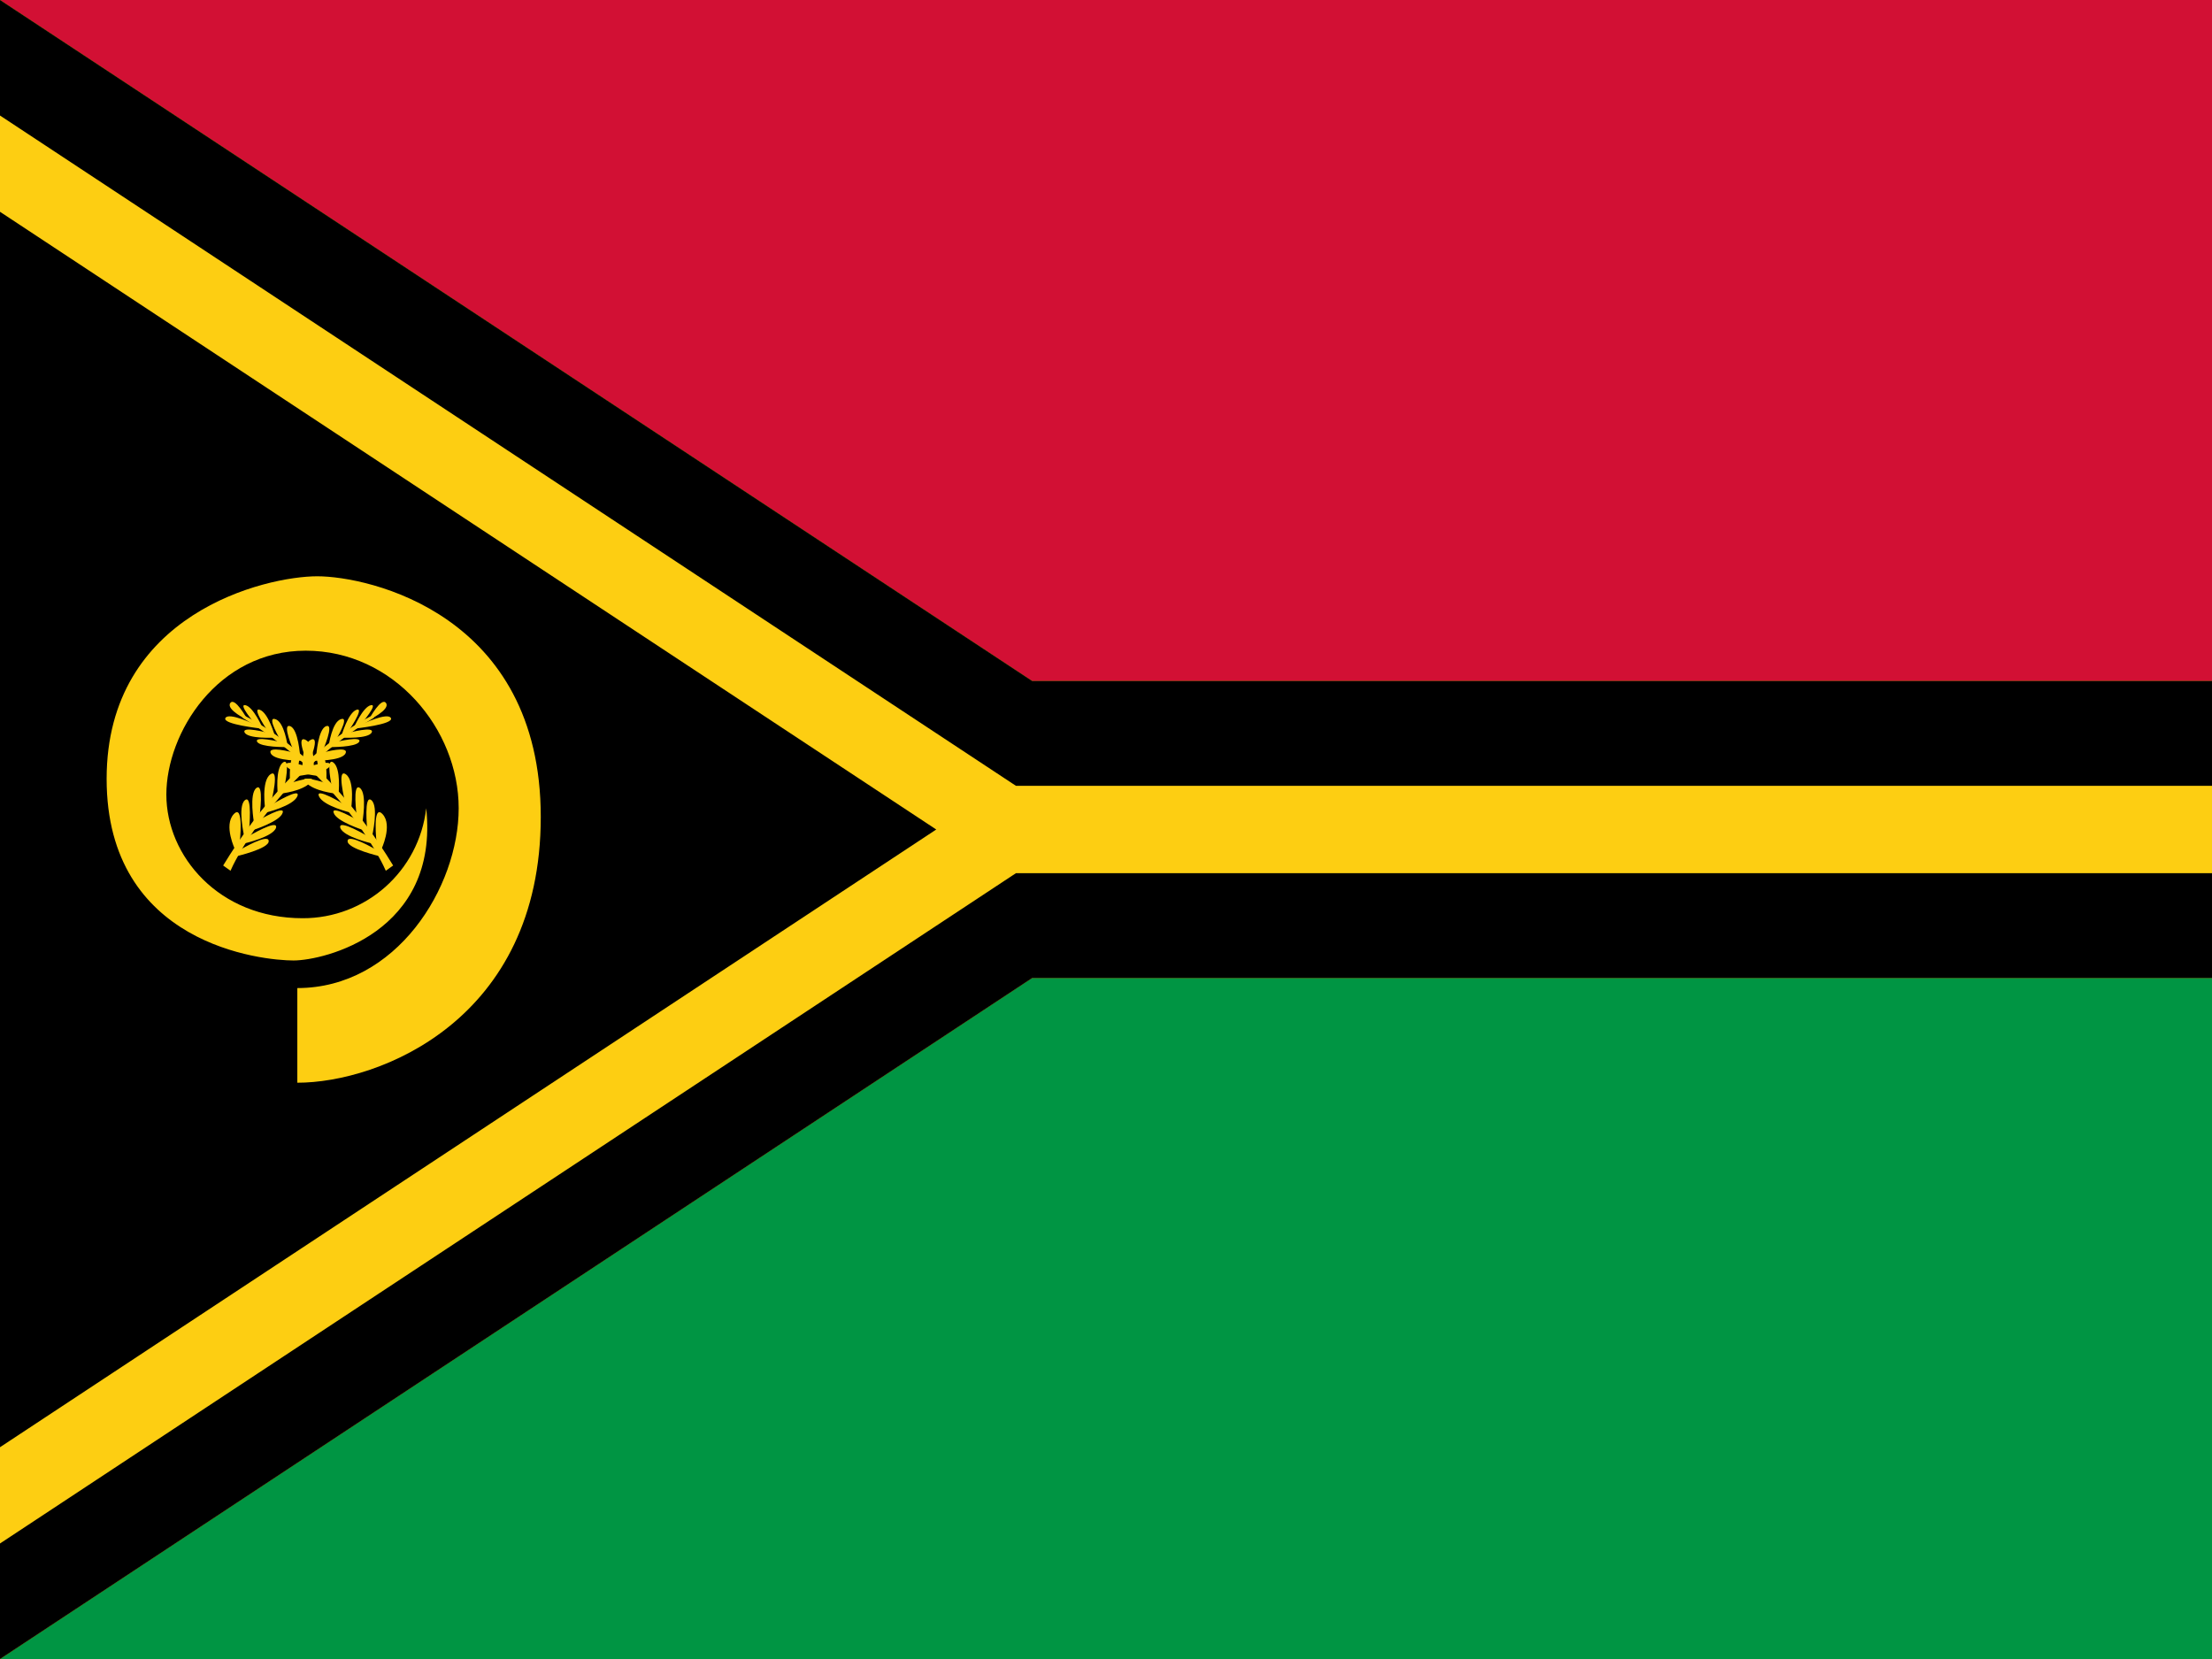
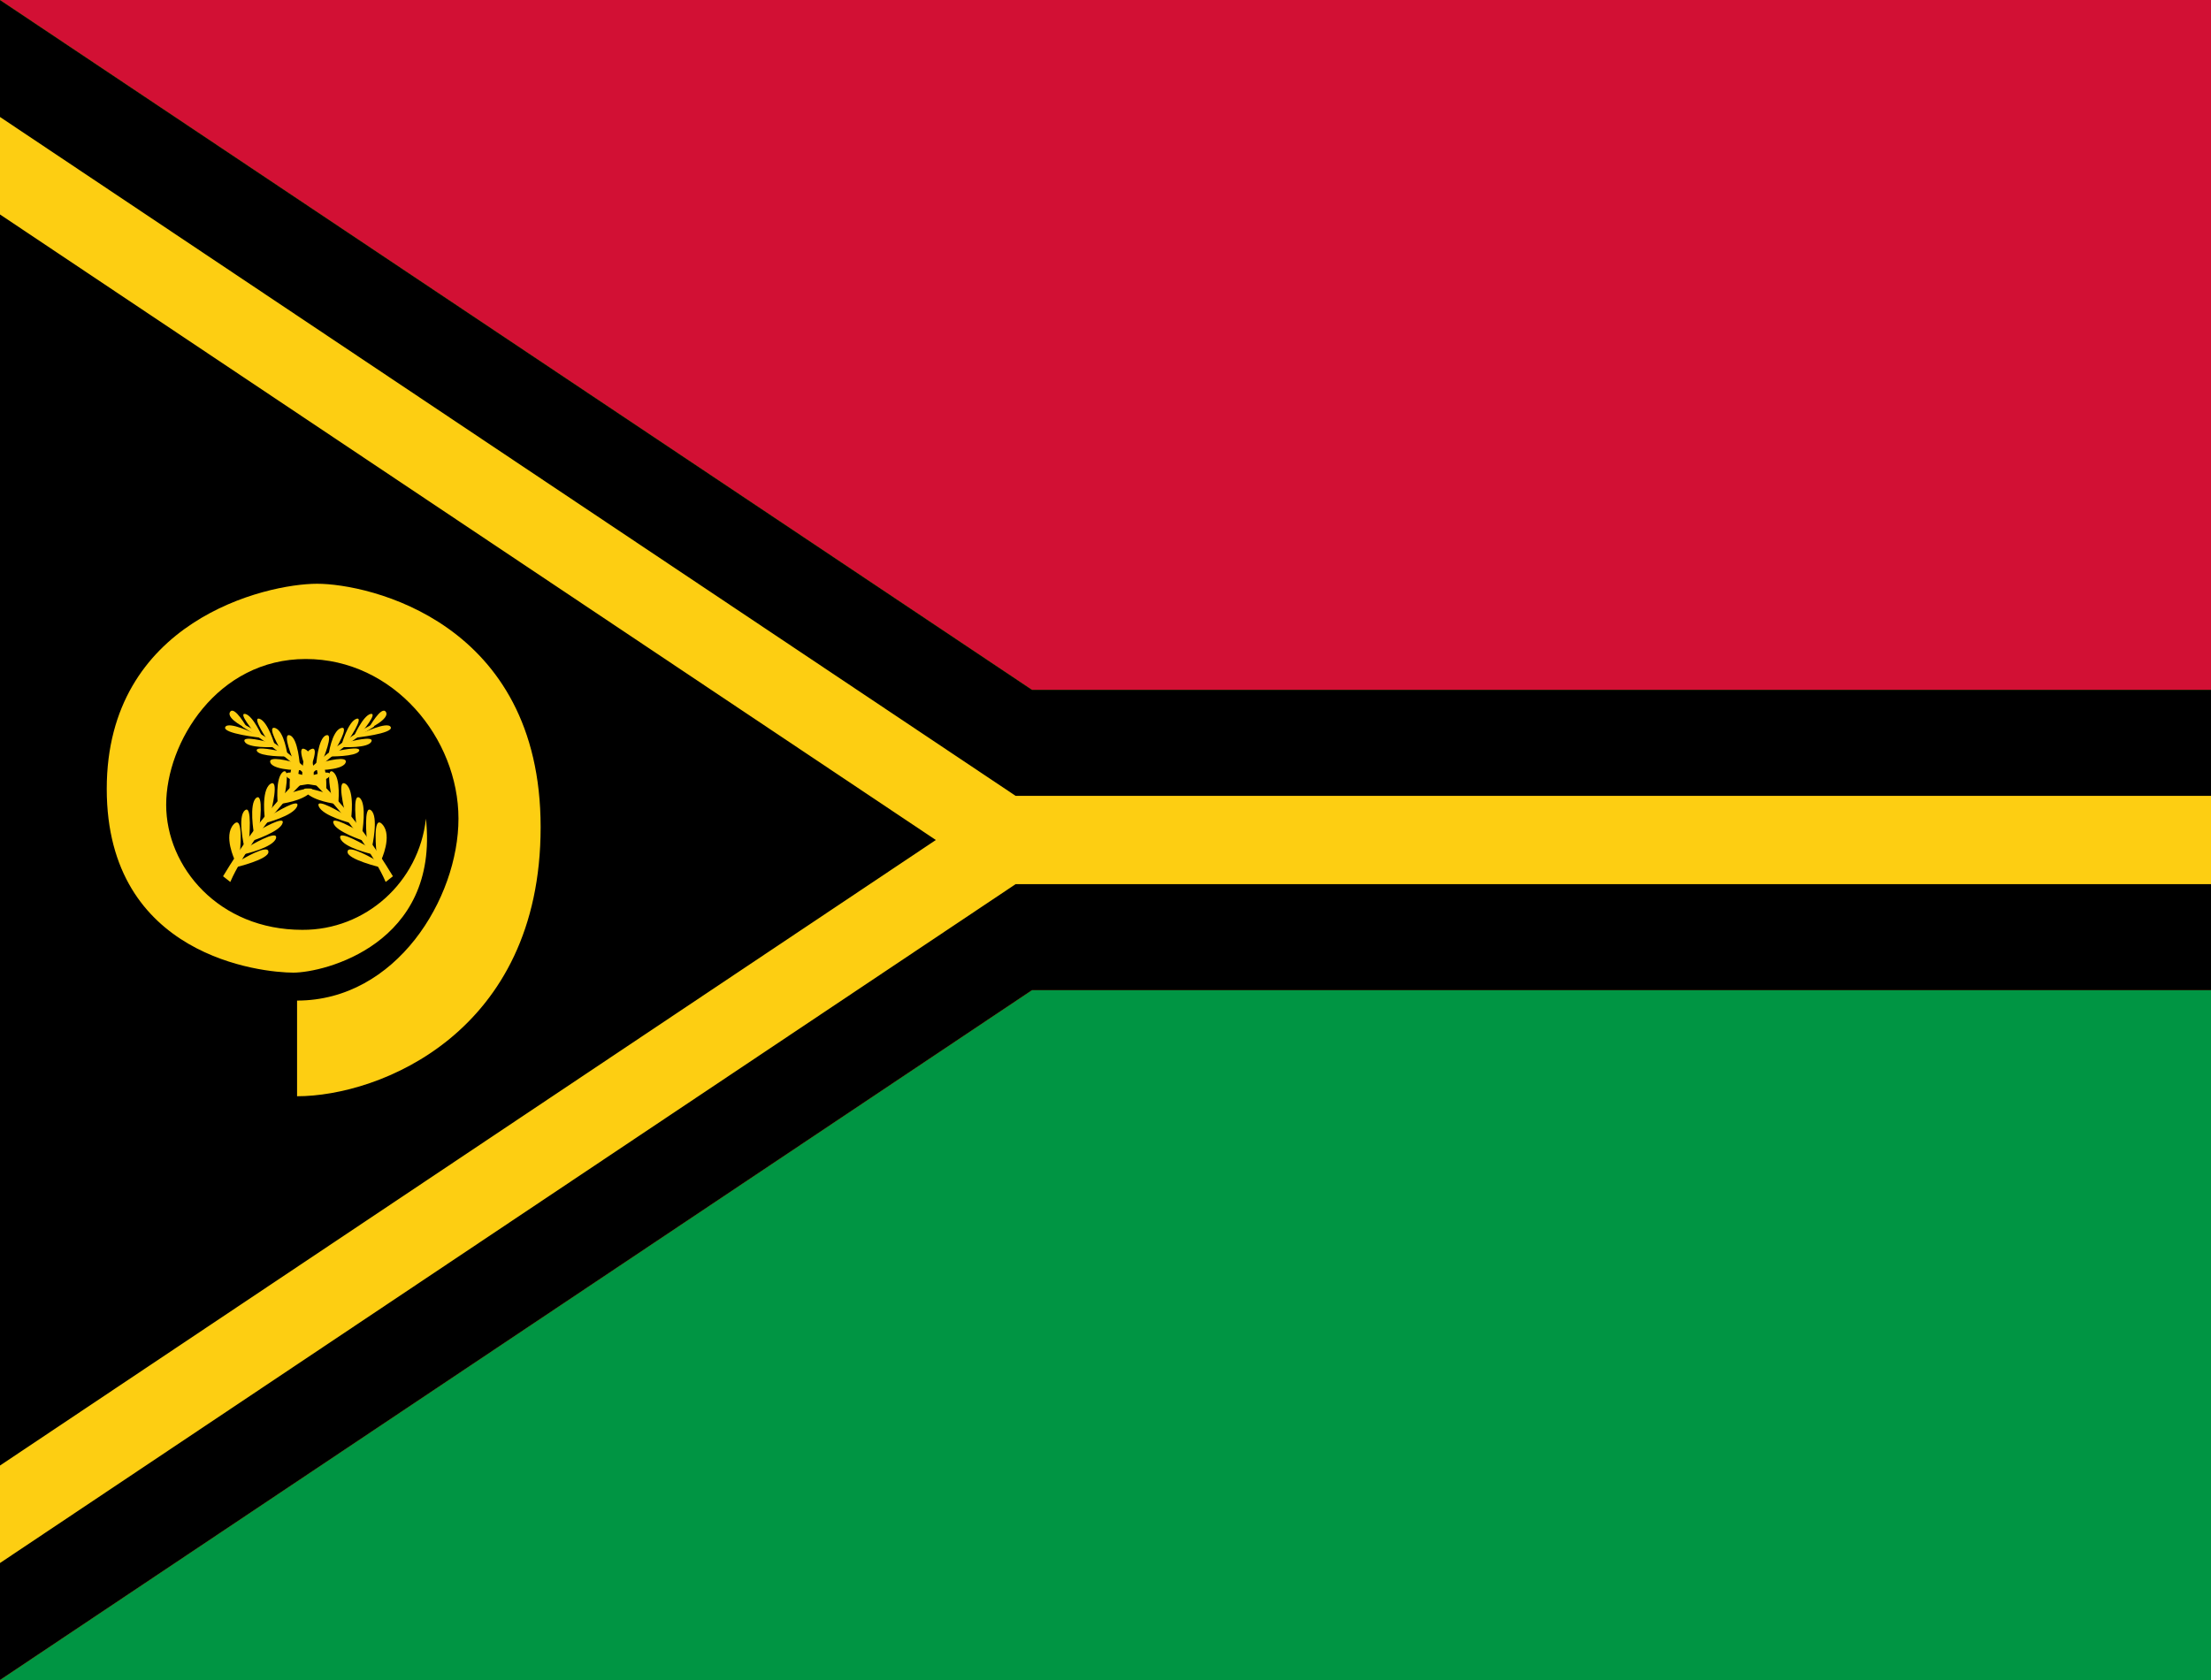
- <svg xmlns="http://www.w3.org/2000/svg" xmlns:xlink="http://www.w3.org/1999/xlink" id="flag-icons-vu" viewBox="0 0 640 480">
+ <svg xmlns="http://www.w3.org/2000/svg" width="25px" height="px" viewBox="0 0 25 19" version="1.1">
  <defs>
-     <clipPath id="vu-a">
-       <path d="M0 0v475l420-195h480v-85H420Z" />
+     <clipPath id="clip1">
+       <path d="M 0 0 L 0 19 L 11.668 11.199 L 25 11.199 L 25 7.801 L 11.668 7.801 Z M 0 0 " />
    </clipPath>
  </defs>
-   <path fill="#009543" d="M0 0h640v480H0z" />
-   <path fill="#d21034" d="M0 0h640v240H0z" />
-   <g clip-path="url(#vu-a)" transform="scale(.71111 1.01053)">
-     <path stroke="#fdce12" stroke-width="110" d="m0 0 420 195h480v85H420L0 475" />
-     <path fill="none" stroke="#000" stroke-width="60" d="m0 0 420 195h480m0 85H420L0 475" />
-   </g>
-   <g fill="#fdce12" transform="translate(-22)scale(1.01053)">
-     <path d="M106.9 283v27c23.5 0 69.7-18 69.7-76.1s-49.3-68.9-64-68.9-60.3 10.6-60.3 58c0 47.6 44.7 52 53.5 52s41.8-8 38-43.6a35.5 35.5 0 0 1-35.4 31.5c-24 0-39-17.8-39-35.4s14.6-41.2 39.9-41.2 43.8 22.5 43.8 45.1-17.8 51.5-46.2 51.5z" />
-     <g id="vu-b">
-       <path stroke="#fdce12" stroke-width=".8" d="m86.2 247.7 1.4 1s11.2-25.5 41.1-43.6c-3.8 2-23.8 12-42.5 42.6z" />
-       <path d="M89.1 243.3s-3.4-7-.4-10.2 1.7 8.3 1.7 8.3l1.3-1.9s-2-8.6.2-10.4 1.2 8.3 1.2 8.3l1.4-1.8s-1.5-8.4.7-10 .9 8 .9 8l1.6-2s-1.2-8 1.5-9.9.3 7.6.3 7.6l1.8-2s-.8-7.3 1.5-9c2.3-1.6.4 7 .4 7l1.6-1.8s-.5-6.8 1.7-8.4.2 6.5.2 6.5l1.7-1.6s-.4-6.9 2.4-8.2-.5 6.4-.5 6.4l2-1.6s.5-8 2.9-8.7c2.4-.8-1 7-1 7l1.7-1.4s.9-6.8 3.5-7.6c2.7-.9-1.6 6.2-1.6 6.2l1.7-1.3s1.9-6.8 4.4-7.6c2.4-.7-2.6 6.5-2.6 6.5l1.7-1.2s2.7-6.2 5-6.6c2.1-.4-2.6 5.1-2.6 5.1l2.1-1.2s3.5-6.4 4.8-4.5-5 4.9-5 4.9l-2 1.2s7.5-3.6 8.4-1.8-10.3 3-10.3 3l-1.8 1.2s7.5-2 6.6-.1-8.4 1.5-8.4 1.5l-1.7 1.2s7.5-1.8 6.5 0c-1 1.6-8.3 1.5-8.3 1.5l-1.8 1.5s7.3-2 6.2.3-9.4 2.1-9.4 2.1l-2 2s7.7-2.7 7-.6c-.6 2-9.4 3-9.4 3l-2 2s8.3-2.7 5.8-.2c-2.4 2.6-8.5 3.2-8.5 3.2l-2.3 3s8.2-5 7-2.2-9.2 4.7-9.2 4.7l-1.6 2s7.4-4.3 6.6-2c-.7 2.5-8.6 5-8.6 5l-1.3 1.8s8.7-5.2 8-2.5c-.8 2.6-9.1 4.5-9.1 4.5l-1 1.7s8-4.7 8-2.4c.2 2.2-9.4 4.4-9.4 4.4z" />
+   <g id="surface1">
+     <rect x="0" y="0" width="25" height="19" style="fill:rgb(0%,58.431%,26.275%);fill-opacity:1;stroke:none;" />
+     <path style=" stroke:none;fill-rule:nonzero;fill:rgb(82.353%,6.275%,20.392%);fill-opacity:1;" d="M 0 0 L 25 0 L 25 9.5 L 0 9.5 Z M 0 0 " />
+     <g clip-path="url(#clip1)" clip-rule="nonzero">
+       <path style="fill-rule:nonzero;fill:rgb(0%,0%,0%);fill-opacity:1;stroke-width:110;stroke-linecap:butt;stroke-linejoin:miter;stroke:rgb(99.216%,80.784%,7.059%);stroke-opacity:1;stroke-miterlimit:4;" d="M 0 0 L 420.048 195.019 L 900.001 195.019 L 900.001 279.979 L 420.048 279.979 L 0 474.998 " transform="matrix(0.0277777,0,0,0.0400001,0,0)" />
+       <path style="fill:none;stroke-width:60;stroke-linecap:butt;stroke-linejoin:miter;stroke:rgb(0%,0%,0%);stroke-opacity:1;stroke-miterlimit:4;" d="M 0 0 L 420.048 195.019 L 900.001 195.019 M 900.001 279.979 L 420.048 279.979 L 0 474.998 " transform="matrix(0.0277777,0,0,0.0400001,0,0)" />
    </g>
-     <use xlink:href="#vu-b" width="100%" height="100%" transform="matrix(-1 0 0 1 220 0)" />
+     <path style=" stroke:none;fill-rule:nonzero;fill:rgb(99.216%,80.784%,7.059%);fill-opacity:1;" d="M 3.359 11.32 L 3.359 12.398 C 4.289 12.398 6.113 11.68 6.113 9.355 C 6.113 7.031 4.164 6.602 3.586 6.602 C 3.004 6.602 1.207 7.023 1.207 8.922 C 1.207 10.824 2.969 11 3.316 11 C 3.664 11 4.969 10.68 4.816 9.258 C 4.738 9.977 4.133 10.52 3.418 10.516 C 2.473 10.516 1.879 9.805 1.879 9.102 C 1.879 8.395 2.457 7.453 3.457 7.453 C 4.453 7.453 5.184 8.352 5.184 9.258 C 5.184 10.16 4.48 11.316 3.359 11.316 Z M 3.359 11.32 " />
+     <path style="fill-rule:nonzero;fill:rgb(99.216%,80.784%,7.059%);fill-opacity:1;stroke-width:0.8;stroke-linecap:butt;stroke-linejoin:miter;stroke:rgb(99.216%,80.784%,7.059%);stroke-opacity:1;stroke-miterlimit:4;" d="M 86.192 247.655 L 87.578 248.73 C 87.578 248.73 98.76 223.241 128.744 205.077 C 124.885 207.128 104.895 217.089 86.192 247.655 Z M 86.192 247.655 " transform="matrix(0.0394738,0,0,0.0400001,-0.859375,0)" />
+     <path style=" stroke:none;fill-rule:nonzero;fill:rgb(99.216%,80.784%,7.059%);fill-opacity:1;" d="M 2.656 9.73 C 2.656 9.73 2.523 9.453 2.641 9.324 C 2.762 9.195 2.711 9.656 2.711 9.656 L 2.762 9.578 C 2.762 9.578 2.68 9.234 2.77 9.164 C 2.855 9.094 2.816 9.496 2.816 9.496 L 2.871 9.426 C 2.871 9.426 2.812 9.09 2.898 9.023 C 2.984 8.961 2.934 9.344 2.934 9.344 L 2.996 9.266 C 2.996 9.266 2.949 8.945 3.055 8.867 C 3.164 8.793 3.066 9.172 3.066 9.172 L 3.141 9.094 C 3.141 9.094 3.109 8.801 3.199 8.73 C 3.289 8.668 3.215 9.012 3.215 9.012 L 3.277 8.941 C 3.277 8.941 3.258 8.668 3.344 8.605 C 3.43 8.539 3.352 8.863 3.352 8.863 L 3.418 8.801 C 3.418 8.801 3.402 8.523 3.516 8.473 C 3.625 8.422 3.496 8.727 3.496 8.727 L 3.574 8.664 C 3.574 8.664 3.594 8.344 3.688 8.316 C 3.781 8.285 3.648 8.598 3.648 8.598 L 3.715 8.539 C 3.715 8.539 3.75 8.27 3.855 8.234 C 3.961 8.199 3.789 8.484 3.789 8.484 L 3.859 8.434 C 3.859 8.434 3.934 8.16 4.031 8.129 C 4.125 8.102 3.93 8.387 3.93 8.387 L 3.996 8.34 C 3.996 8.34 4.102 8.094 4.191 8.074 C 4.277 8.059 4.09 8.281 4.09 8.281 L 4.172 8.23 C 4.172 8.23 4.312 7.977 4.363 8.051 C 4.414 8.129 4.164 8.246 4.164 8.246 L 4.086 8.297 C 4.086 8.297 4.383 8.152 4.418 8.223 C 4.453 8.297 4.012 8.344 4.012 8.344 L 3.941 8.391 C 3.941 8.391 4.238 8.312 4.199 8.387 C 4.164 8.465 3.871 8.449 3.871 8.449 L 3.801 8.496 C 3.801 8.496 4.098 8.426 4.059 8.496 C 4.02 8.559 3.73 8.555 3.73 8.555 L 3.66 8.617 C 3.66 8.617 3.949 8.535 3.906 8.629 C 3.863 8.719 3.535 8.711 3.535 8.711 L 3.457 8.793 C 3.457 8.793 3.758 8.684 3.73 8.77 C 3.707 8.848 3.359 8.887 3.359 8.887 L 3.281 8.969 C 3.281 8.969 3.609 8.859 3.512 8.961 C 3.414 9.062 3.176 9.09 3.176 9.09 L 3.086 9.207 C 3.086 9.207 3.406 9.008 3.359 9.121 C 3.312 9.23 2.996 9.309 2.996 9.309 L 2.934 9.387 C 2.934 9.387 3.227 9.215 3.195 9.309 C 3.168 9.406 2.855 9.508 2.855 9.508 L 2.805 9.578 C 2.805 9.578 3.148 9.371 3.121 9.48 C 3.09 9.586 2.762 9.66 2.762 9.66 L 2.723 9.727 C 2.723 9.727 3.035 9.539 3.035 9.633 C 3.043 9.719 2.664 9.809 2.664 9.809 Z M 2.656 9.73 " />
+     <path style="fill-rule:nonzero;fill:rgb(99.216%,80.784%,7.059%);fill-opacity:1;stroke-width:0.8;stroke-linecap:butt;stroke-linejoin:miter;stroke:rgb(99.216%,80.784%,7.059%);stroke-opacity:1;stroke-miterlimit:4;" d="M 86.209 247.655 L 87.594 248.73 C 87.594 248.73 98.776 223.241 128.662 205.077 C 124.901 207.128 104.912 217.089 86.209 247.655 Z M 86.209 247.655 " transform="matrix(-0.0394738,0,0,0.0400001,7.824867,0)" />
+     <path style=" stroke:none;fill-rule:nonzero;fill:rgb(99.216%,80.784%,7.059%);fill-opacity:1;" d="M 4.309 9.73 C 4.309 9.73 4.441 9.453 4.324 9.324 C 4.207 9.195 4.258 9.656 4.258 9.656 L 4.207 9.578 C 4.207 9.578 4.285 9.234 4.195 9.164 C 4.109 9.094 4.148 9.496 4.148 9.496 L 4.094 9.426 C 4.094 9.426 4.152 9.09 4.066 9.023 C 3.98 8.961 4.031 9.344 4.031 9.344 L 3.969 9.266 C 3.969 9.266 4.016 8.945 3.91 8.867 C 3.801 8.793 3.898 9.172 3.898 9.172 L 3.824 9.094 C 3.824 9.094 3.859 8.801 3.766 8.73 C 3.676 8.668 3.75 9.012 3.75 9.012 L 3.688 8.941 C 3.688 8.941 3.707 8.668 3.621 8.605 C 3.535 8.539 3.613 8.863 3.613 8.863 L 3.547 8.801 C 3.547 8.801 3.562 8.523 3.449 8.473 C 3.34 8.422 3.473 8.727 3.473 8.727 L 3.391 8.664 C 3.391 8.664 3.371 8.344 3.277 8.316 C 3.184 8.285 3.316 8.598 3.316 8.598 L 3.25 8.539 C 3.25 8.539 3.215 8.27 3.113 8.234 C 3.004 8.199 3.176 8.484 3.176 8.484 L 3.109 8.434 C 3.109 8.434 3.031 8.16 2.934 8.129 C 2.84 8.102 3.035 8.387 3.035 8.387 L 2.969 8.34 C 2.969 8.34 2.863 8.094 2.773 8.074 C 2.688 8.059 2.875 8.281 2.875 8.281 L 2.793 8.23 C 2.793 8.23 2.652 7.977 2.602 8.051 C 2.551 8.129 2.801 8.246 2.801 8.246 L 2.879 8.297 C 2.879 8.297 2.582 8.152 2.547 8.223 C 2.512 8.297 2.953 8.344 2.953 8.344 L 3.023 8.391 C 3.023 8.391 2.73 8.312 2.766 8.387 C 2.801 8.465 3.098 8.449 3.098 8.449 L 3.164 8.496 C 3.164 8.496 2.867 8.426 2.906 8.496 C 2.945 8.559 3.234 8.555 3.234 8.555 L 3.305 8.617 C 3.305 8.617 3.016 8.535 3.059 8.629 C 3.105 8.719 3.43 8.711 3.43 8.711 L 3.512 8.793 C 3.512 8.793 3.207 8.684 3.234 8.77 C 3.258 8.848 3.605 8.887 3.605 8.887 L 3.684 8.969 C 3.684 8.969 3.355 8.859 3.457 8.961 C 3.551 9.062 3.789 9.09 3.789 9.09 L 3.883 9.207 C 3.883 9.207 3.559 9.008 3.605 9.121 C 3.652 9.23 3.969 9.309 3.969 9.309 L 4.031 9.387 C 4.031 9.387 3.738 9.215 3.77 9.309 C 3.797 9.406 4.109 9.508 4.109 9.508 L 4.16 9.578 C 4.16 9.578 3.816 9.371 3.848 9.48 C 3.879 9.586 4.207 9.66 4.207 9.66 L 4.246 9.727 C 4.246 9.727 3.93 9.539 3.93 9.633 C 3.922 9.719 4.301 9.809 4.301 9.809 Z M 4.309 9.73 " />
  </g>
</svg>
